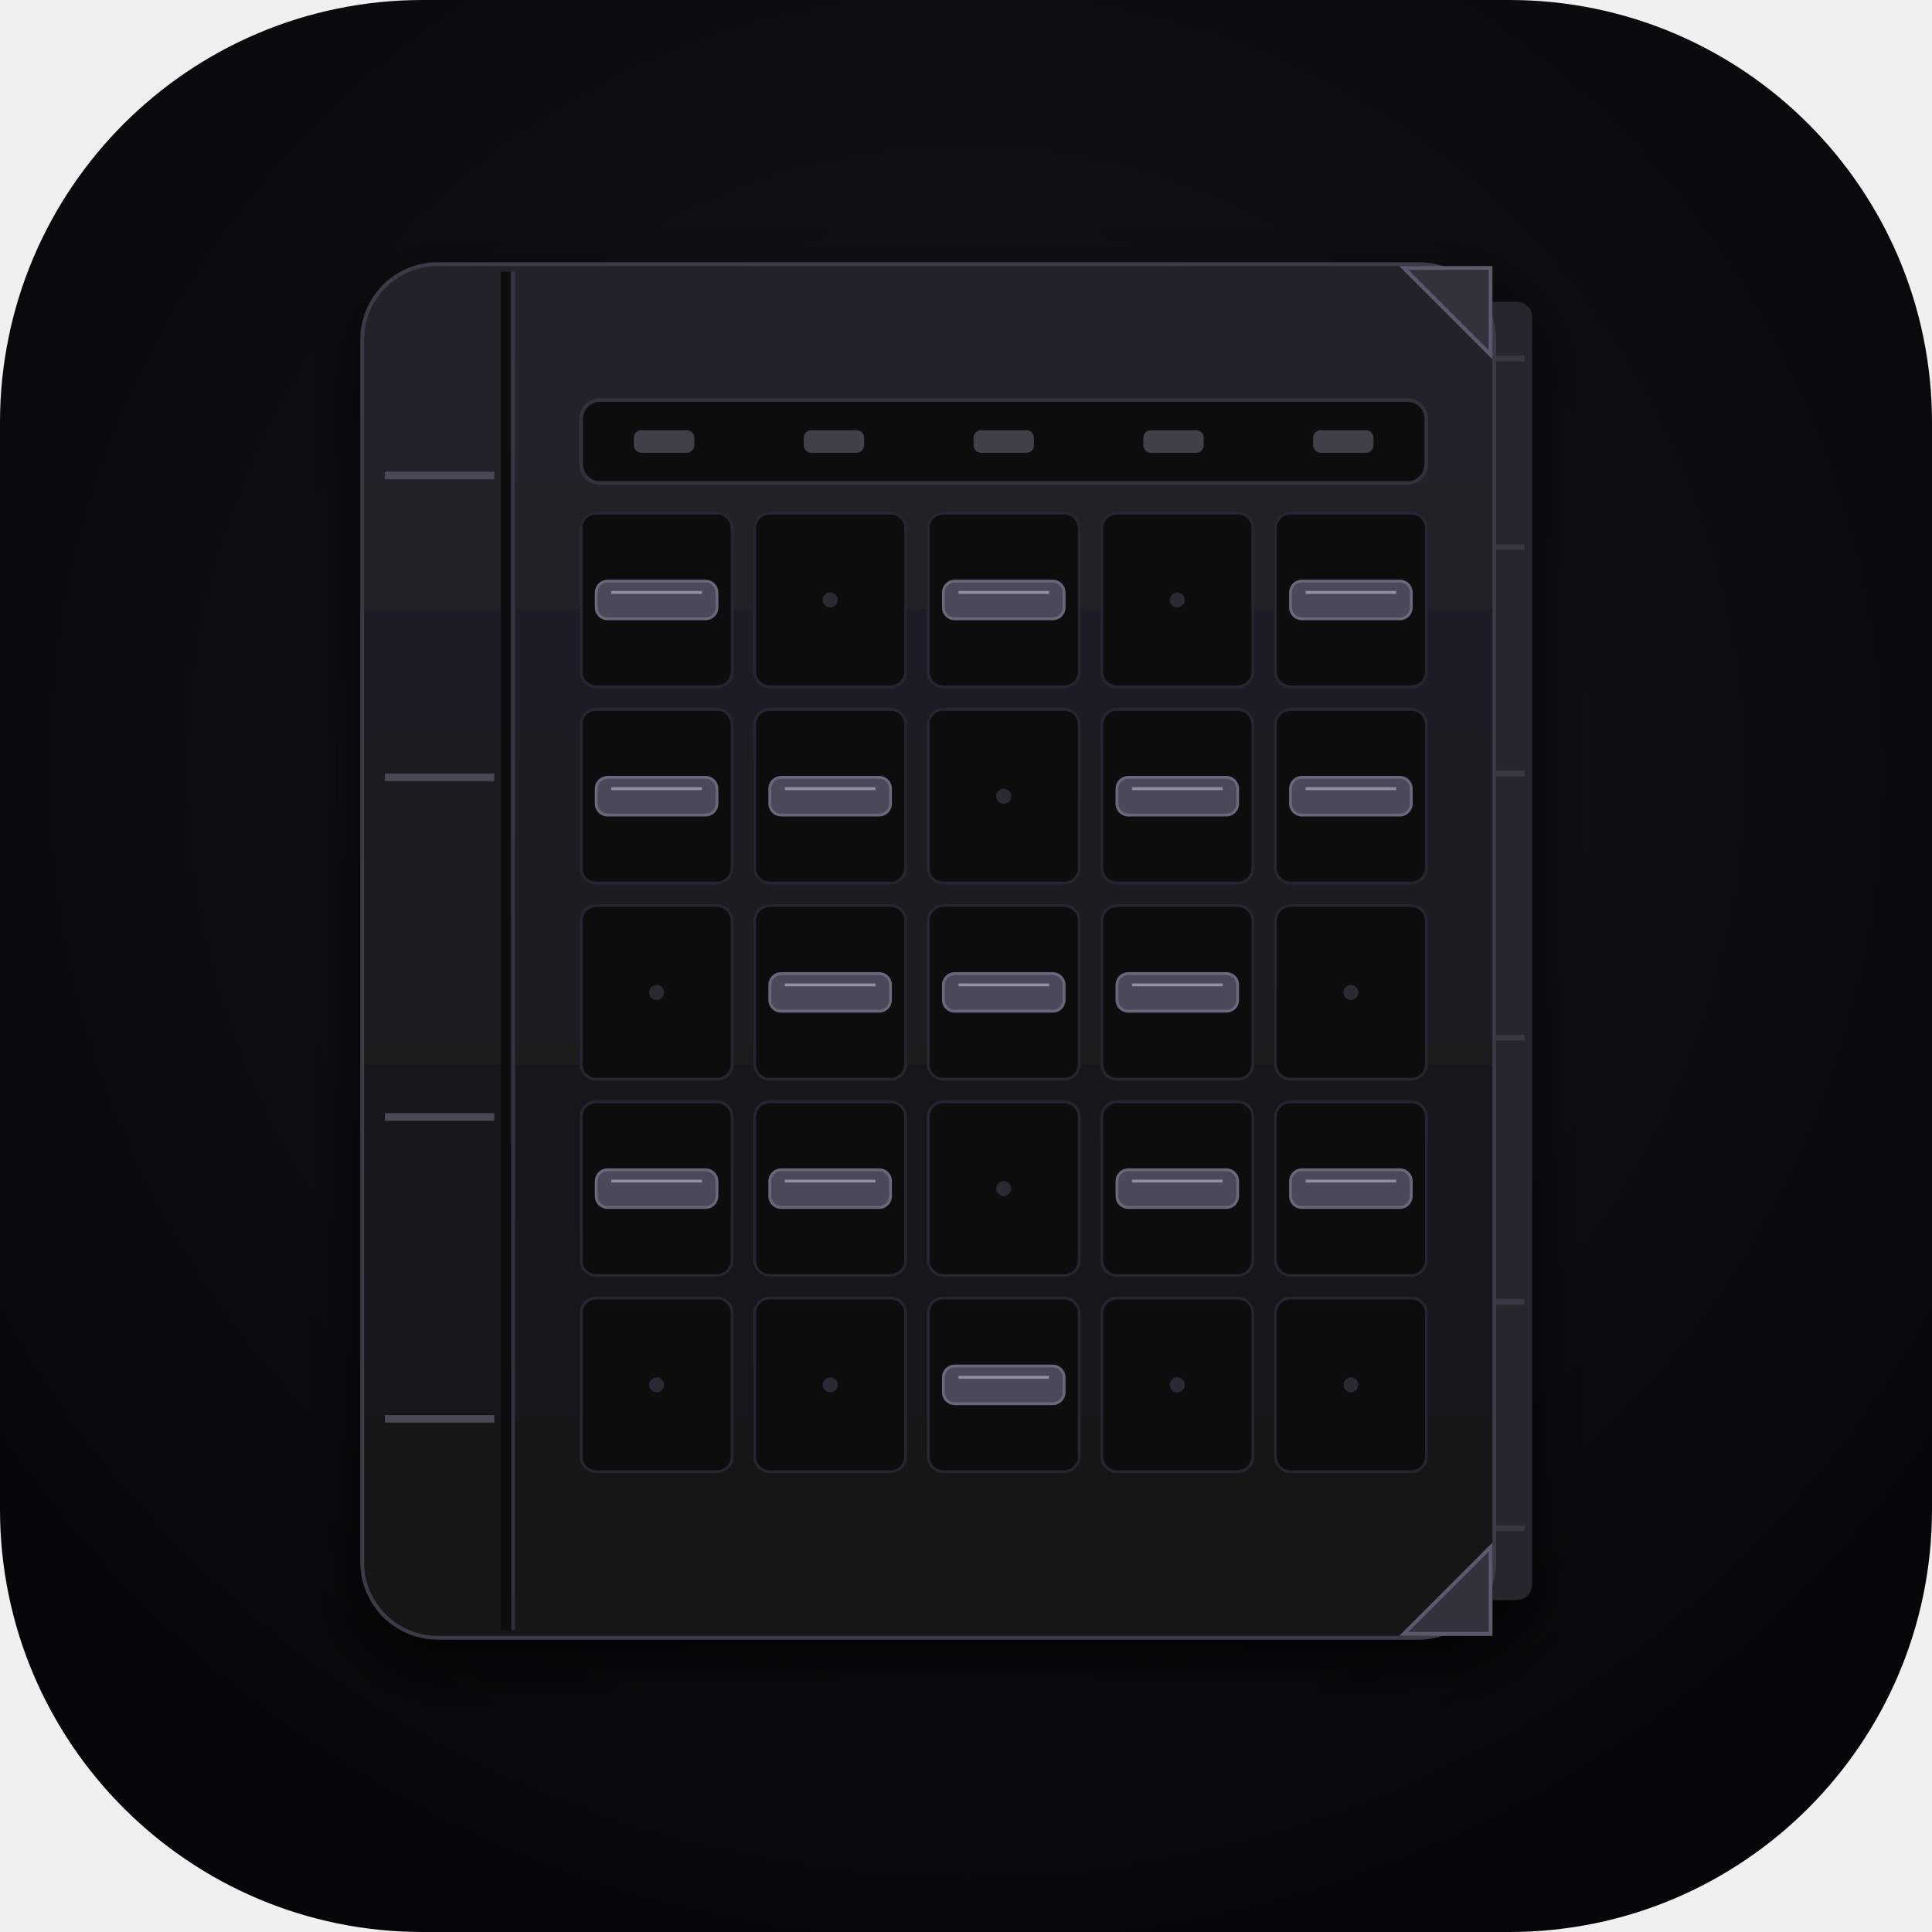
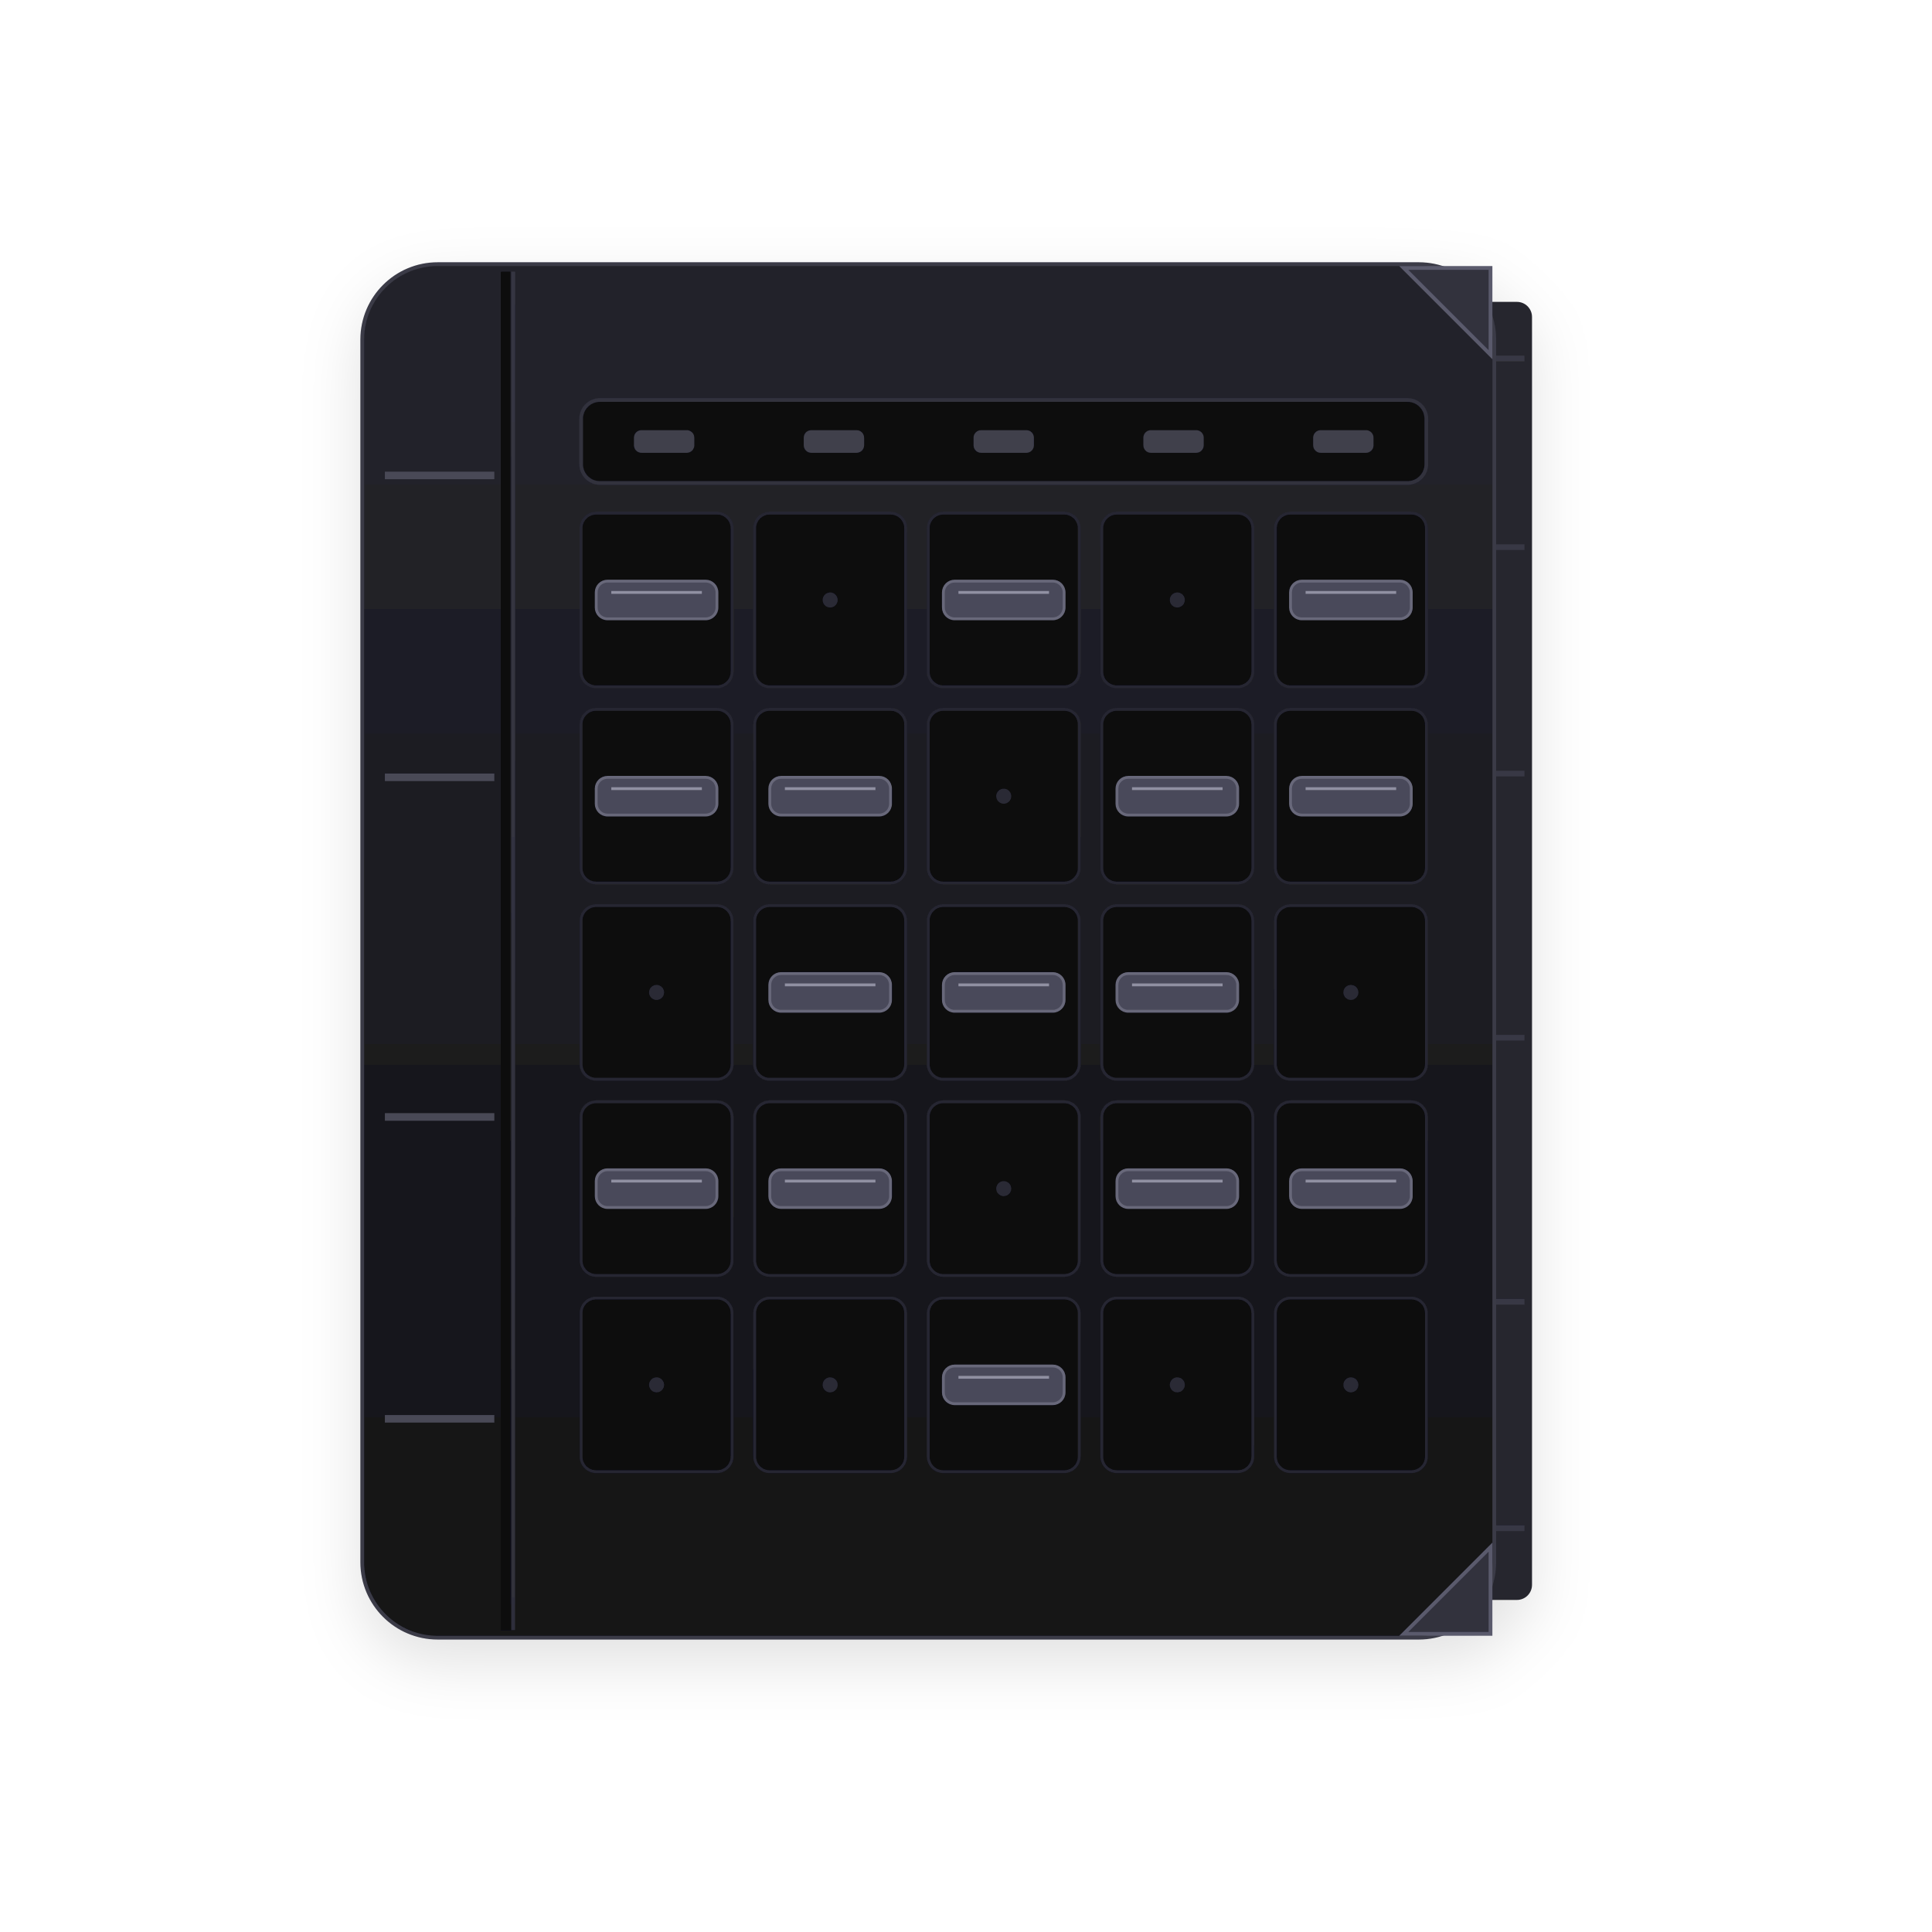
<svg xmlns="http://www.w3.org/2000/svg" viewBox="0 0 512 512" width="100%" height="100%">
  <defs>
-     <radialGradient id="bgGrad" cx="50%" cy="40%" r="65%">
-       <stop offset="0%" stop-color="#18181c" />
-       <stop offset="70%" stop-color="#0c0c0f" />
-       <stop offset="100%" stop-color="#060608" />
-     </radialGradient>
    <linearGradient id="coverGrad" x1="0%" y1="0%" x2="0%" y2="100%">
      <stop offset="0%" stop-color="#24242c" />
      <stop offset="100%" stop-color="#121216" />
    </linearGradient>
    <filter id="bookShadow" x="-20%" y="-20%" width="140%" height="140%">
-       <feDropShadow dx="0" dy="18" stdDeviation="22" flood-color="#000000" flood-opacity="0.75" />
-       <feDropShadow dx="0" dy="6" stdDeviation="8" flood-color="#000000" flood-opacity="0.85" />
+       <feDropShadow dx="0" dy="18" stdDeviation="22" flood-color="#000000" flood-opacity="0.18" />
+       <feDropShadow dx="0" dy="6" stdDeviation="8" flood-color="#000000" flood-opacity="0.12" />
    </filter>
  </defs>
-   <rect width="512" height="512" rx="112" fill="url(#bgGrad)" />
+   <rect width="512" height="512" fill="#ffffff" />
  <g filter="url(#bookShadow)">
    <rect x="390" y="80" width="16" height="344" rx="4" fill="#26262e" />
    <line x1="392" y1="95" x2="404" y2="95" stroke="#383844" stroke-width="1.5" />
    <line x1="392" y1="145" x2="404" y2="145" stroke="#383844" stroke-width="1.5" />
    <line x1="392" y1="205" x2="404" y2="205" stroke="#383844" stroke-width="1.5" />
    <line x1="392" y1="275" x2="404" y2="275" stroke="#383844" stroke-width="1.5" />
    <line x1="392" y1="345" x2="404" y2="345" stroke="#383844" stroke-width="1.5" />
    <line x1="392" y1="405" x2="404" y2="405" stroke="#383844" stroke-width="1.5" />
    <rect x="96" y="70" width="300" height="364" rx="20" fill="url(#coverGrad)" stroke="#3a3a46" stroke-width="1" />
    <line x1="134" y1="72" x2="134" y2="432" stroke="#08080a" stroke-width="2.5" />
    <line x1="136" y1="72" x2="136" y2="432" stroke="#444452" stroke-width="1" stroke-opacity="0.6" />
    <line x1="102" y1="126" x2="131" y2="126" stroke="#484856" stroke-width="2" />
    <line x1="102" y1="206" x2="131" y2="206" stroke="#484856" stroke-width="2" />
    <line x1="102" y1="296" x2="131" y2="296" stroke="#484856" stroke-width="2" />
    <line x1="102" y1="376" x2="131" y2="376" stroke="#484856" stroke-width="2" />
    <polygon points="372,71 395,71 395,94" fill="#32323e" stroke="#5a5a6c" stroke-width="1" />
    <polygon points="372,433 395,433 395,410" fill="#32323e" stroke="#5a5a6c" stroke-width="1" />
    <rect x="154" y="106" width="224" height="22" rx="5" fill="#0c0c10" stroke="#30303c" stroke-width="1" />
    <rect x="168" y="114" width="16" height="6" rx="2" fill="#3f3f4c" />
    <rect x="213" y="114" width="16" height="6" rx="2" fill="#3f3f4c" />
    <rect x="258" y="114" width="16" height="6" rx="2" fill="#3f3f4c" />
    <rect x="303" y="114" width="16" height="6" rx="2" fill="#3f3f4c" />
    <rect x="348" y="114" width="16" height="6" rx="2" fill="#3f3f4c" />
    <rect x="154" y="136" width="40" height="46" rx="4" fill="#09090d" stroke="#262632" stroke-width="0.75" />
    <rect x="158" y="154" width="32" height="10" rx="3" fill="#4a4a5a" stroke="#68687a" stroke-width="0.75" />
    <line x1="162" y1="157" x2="186" y2="157" stroke="#9090a2" stroke-width="0.75" />
    <rect x="200" y="136" width="40" height="46" rx="4" fill="#09090d" stroke="#262632" stroke-width="0.75" />
    <circle cx="220" cy="159" r="2" fill="#2a2a36" />
    <rect x="246" y="136" width="40" height="46" rx="4" fill="#09090d" stroke="#262632" stroke-width="0.75" />
    <rect x="250" y="154" width="32" height="10" rx="3" fill="#4a4a5a" stroke="#68687a" stroke-width="0.75" />
    <line x1="254" y1="157" x2="278" y2="157" stroke="#9090a2" stroke-width="0.75" />
    <rect x="292" y="136" width="40" height="46" rx="4" fill="#09090d" stroke="#262632" stroke-width="0.75" />
    <circle cx="312" cy="159" r="2" fill="#2a2a36" />
    <rect x="338" y="136" width="40" height="46" rx="4" fill="#09090d" stroke="#262632" stroke-width="0.75" />
    <rect x="342" y="154" width="32" height="10" rx="3" fill="#4a4a5a" stroke="#68687a" stroke-width="0.75" />
    <line x1="346" y1="157" x2="370" y2="157" stroke="#9090a2" stroke-width="0.75" />
    <rect x="154" y="188" width="40" height="46" rx="4" fill="#09090d" stroke="#262632" stroke-width="0.75" />
    <rect x="158" y="206" width="32" height="10" rx="3" fill="#4a4a5a" stroke="#68687a" stroke-width="0.75" />
    <line x1="162" y1="209" x2="186" y2="209" stroke="#9090a2" stroke-width="0.75" />
    <rect x="200" y="188" width="40" height="46" rx="4" fill="#09090d" stroke="#262632" stroke-width="0.75" />
    <rect x="204" y="206" width="32" height="10" rx="3" fill="#4a4a5a" stroke="#68687a" stroke-width="0.75" />
    <line x1="208" y1="209" x2="232" y2="209" stroke="#9090a2" stroke-width="0.75" />
    <rect x="246" y="188" width="40" height="46" rx="4" fill="#09090d" stroke="#262632" stroke-width="0.75" />
    <circle cx="266" cy="211" r="2" fill="#2a2a36" />
    <rect x="292" y="188" width="40" height="46" rx="4" fill="#09090d" stroke="#262632" stroke-width="0.75" />
    <rect x="296" y="206" width="32" height="10" rx="3" fill="#4a4a5a" stroke="#68687a" stroke-width="0.75" />
    <line x1="300" y1="209" x2="324" y2="209" stroke="#9090a2" stroke-width="0.75" />
    <rect x="338" y="188" width="40" height="46" rx="4" fill="#09090d" stroke="#262632" stroke-width="0.75" />
    <rect x="342" y="206" width="32" height="10" rx="3" fill="#4a4a5a" stroke="#68687a" stroke-width="0.75" />
    <line x1="346" y1="209" x2="370" y2="209" stroke="#9090a2" stroke-width="0.75" />
    <rect x="154" y="240" width="40" height="46" rx="4" fill="#09090d" stroke="#262632" stroke-width="0.75" />
    <circle cx="174" cy="263" r="2" fill="#2a2a36" />
    <rect x="200" y="240" width="40" height="46" rx="4" fill="#09090d" stroke="#262632" stroke-width="0.75" />
    <rect x="204" y="258" width="32" height="10" rx="3" fill="#4a4a5a" stroke="#68687a" stroke-width="0.75" />
    <line x1="208" y1="261" x2="232" y2="261" stroke="#9090a2" stroke-width="0.75" />
    <rect x="246" y="240" width="40" height="46" rx="4" fill="#09090d" stroke="#262632" stroke-width="0.75" />
    <rect x="250" y="258" width="32" height="10" rx="3" fill="#4a4a5a" stroke="#68687a" stroke-width="0.75" />
    <line x1="254" y1="261" x2="278" y2="261" stroke="#9090a2" stroke-width="0.75" />
    <rect x="292" y="240" width="40" height="46" rx="4" fill="#09090d" stroke="#262632" stroke-width="0.75" />
    <rect x="296" y="258" width="32" height="10" rx="3" fill="#4a4a5a" stroke="#68687a" stroke-width="0.75" />
    <line x1="300" y1="261" x2="324" y2="261" stroke="#9090a2" stroke-width="0.75" />
    <rect x="338" y="240" width="40" height="46" rx="4" fill="#09090d" stroke="#262632" stroke-width="0.75" />
    <circle cx="358" cy="263" r="2" fill="#2a2a36" />
    <rect x="154" y="292" width="40" height="46" rx="4" fill="#09090d" stroke="#262632" stroke-width="0.75" />
    <rect x="158" y="310" width="32" height="10" rx="3" fill="#4a4a5a" stroke="#68687a" stroke-width="0.75" />
    <line x1="162" y1="313" x2="186" y2="313" stroke="#9090a2" stroke-width="0.75" />
    <rect x="200" y="292" width="40" height="46" rx="4" fill="#09090d" stroke="#262632" stroke-width="0.75" />
    <rect x="204" y="310" width="32" height="10" rx="3" fill="#4a4a5a" stroke="#68687a" stroke-width="0.75" />
    <line x1="208" y1="313" x2="232" y2="313" stroke="#9090a2" stroke-width="0.75" />
    <rect x="246" y="292" width="40" height="46" rx="4" fill="#09090d" stroke="#262632" stroke-width="0.75" />
    <circle cx="266" cy="315" r="2" fill="#2a2a36" />
    <rect x="292" y="292" width="40" height="46" rx="4" fill="#09090d" stroke="#262632" stroke-width="0.75" />
    <rect x="296" y="310" width="32" height="10" rx="3" fill="#4a4a5a" stroke="#68687a" stroke-width="0.75" />
    <line x1="300" y1="313" x2="324" y2="313" stroke="#9090a2" stroke-width="0.75" />
    <rect x="338" y="292" width="40" height="46" rx="4" fill="#09090d" stroke="#262632" stroke-width="0.75" />
    <rect x="342" y="310" width="32" height="10" rx="3" fill="#4a4a5a" stroke="#68687a" stroke-width="0.75" />
    <line x1="346" y1="313" x2="370" y2="313" stroke="#9090a2" stroke-width="0.75" />
    <rect x="154" y="344" width="40" height="46" rx="4" fill="#09090d" stroke="#262632" stroke-width="0.75" />
    <circle cx="174" cy="367" r="2" fill="#2a2a36" />
    <rect x="200" y="344" width="40" height="46" rx="4" fill="#09090d" stroke="#262632" stroke-width="0.75" />
    <circle cx="220" cy="367" r="2" fill="#2a2a36" />
    <rect x="246" y="344" width="40" height="46" rx="4" fill="#09090d" stroke="#262632" stroke-width="0.75" />
    <rect x="250" y="362" width="32" height="10" rx="3" fill="#4a4a5a" stroke="#68687a" stroke-width="0.75" />
    <line x1="254" y1="365" x2="278" y2="365" stroke="#9090a2" stroke-width="0.75" />
    <rect x="292" y="344" width="40" height="46" rx="4" fill="#09090d" stroke="#262632" stroke-width="0.75" />
    <circle cx="312" cy="367" r="2" fill="#2a2a36" />
    <rect x="338" y="344" width="40" height="46" rx="4" fill="#09090d" stroke="#262632" stroke-width="0.75" />
    <circle cx="358" cy="367" r="2" fill="#2a2a36" />
  </g>
</svg>
